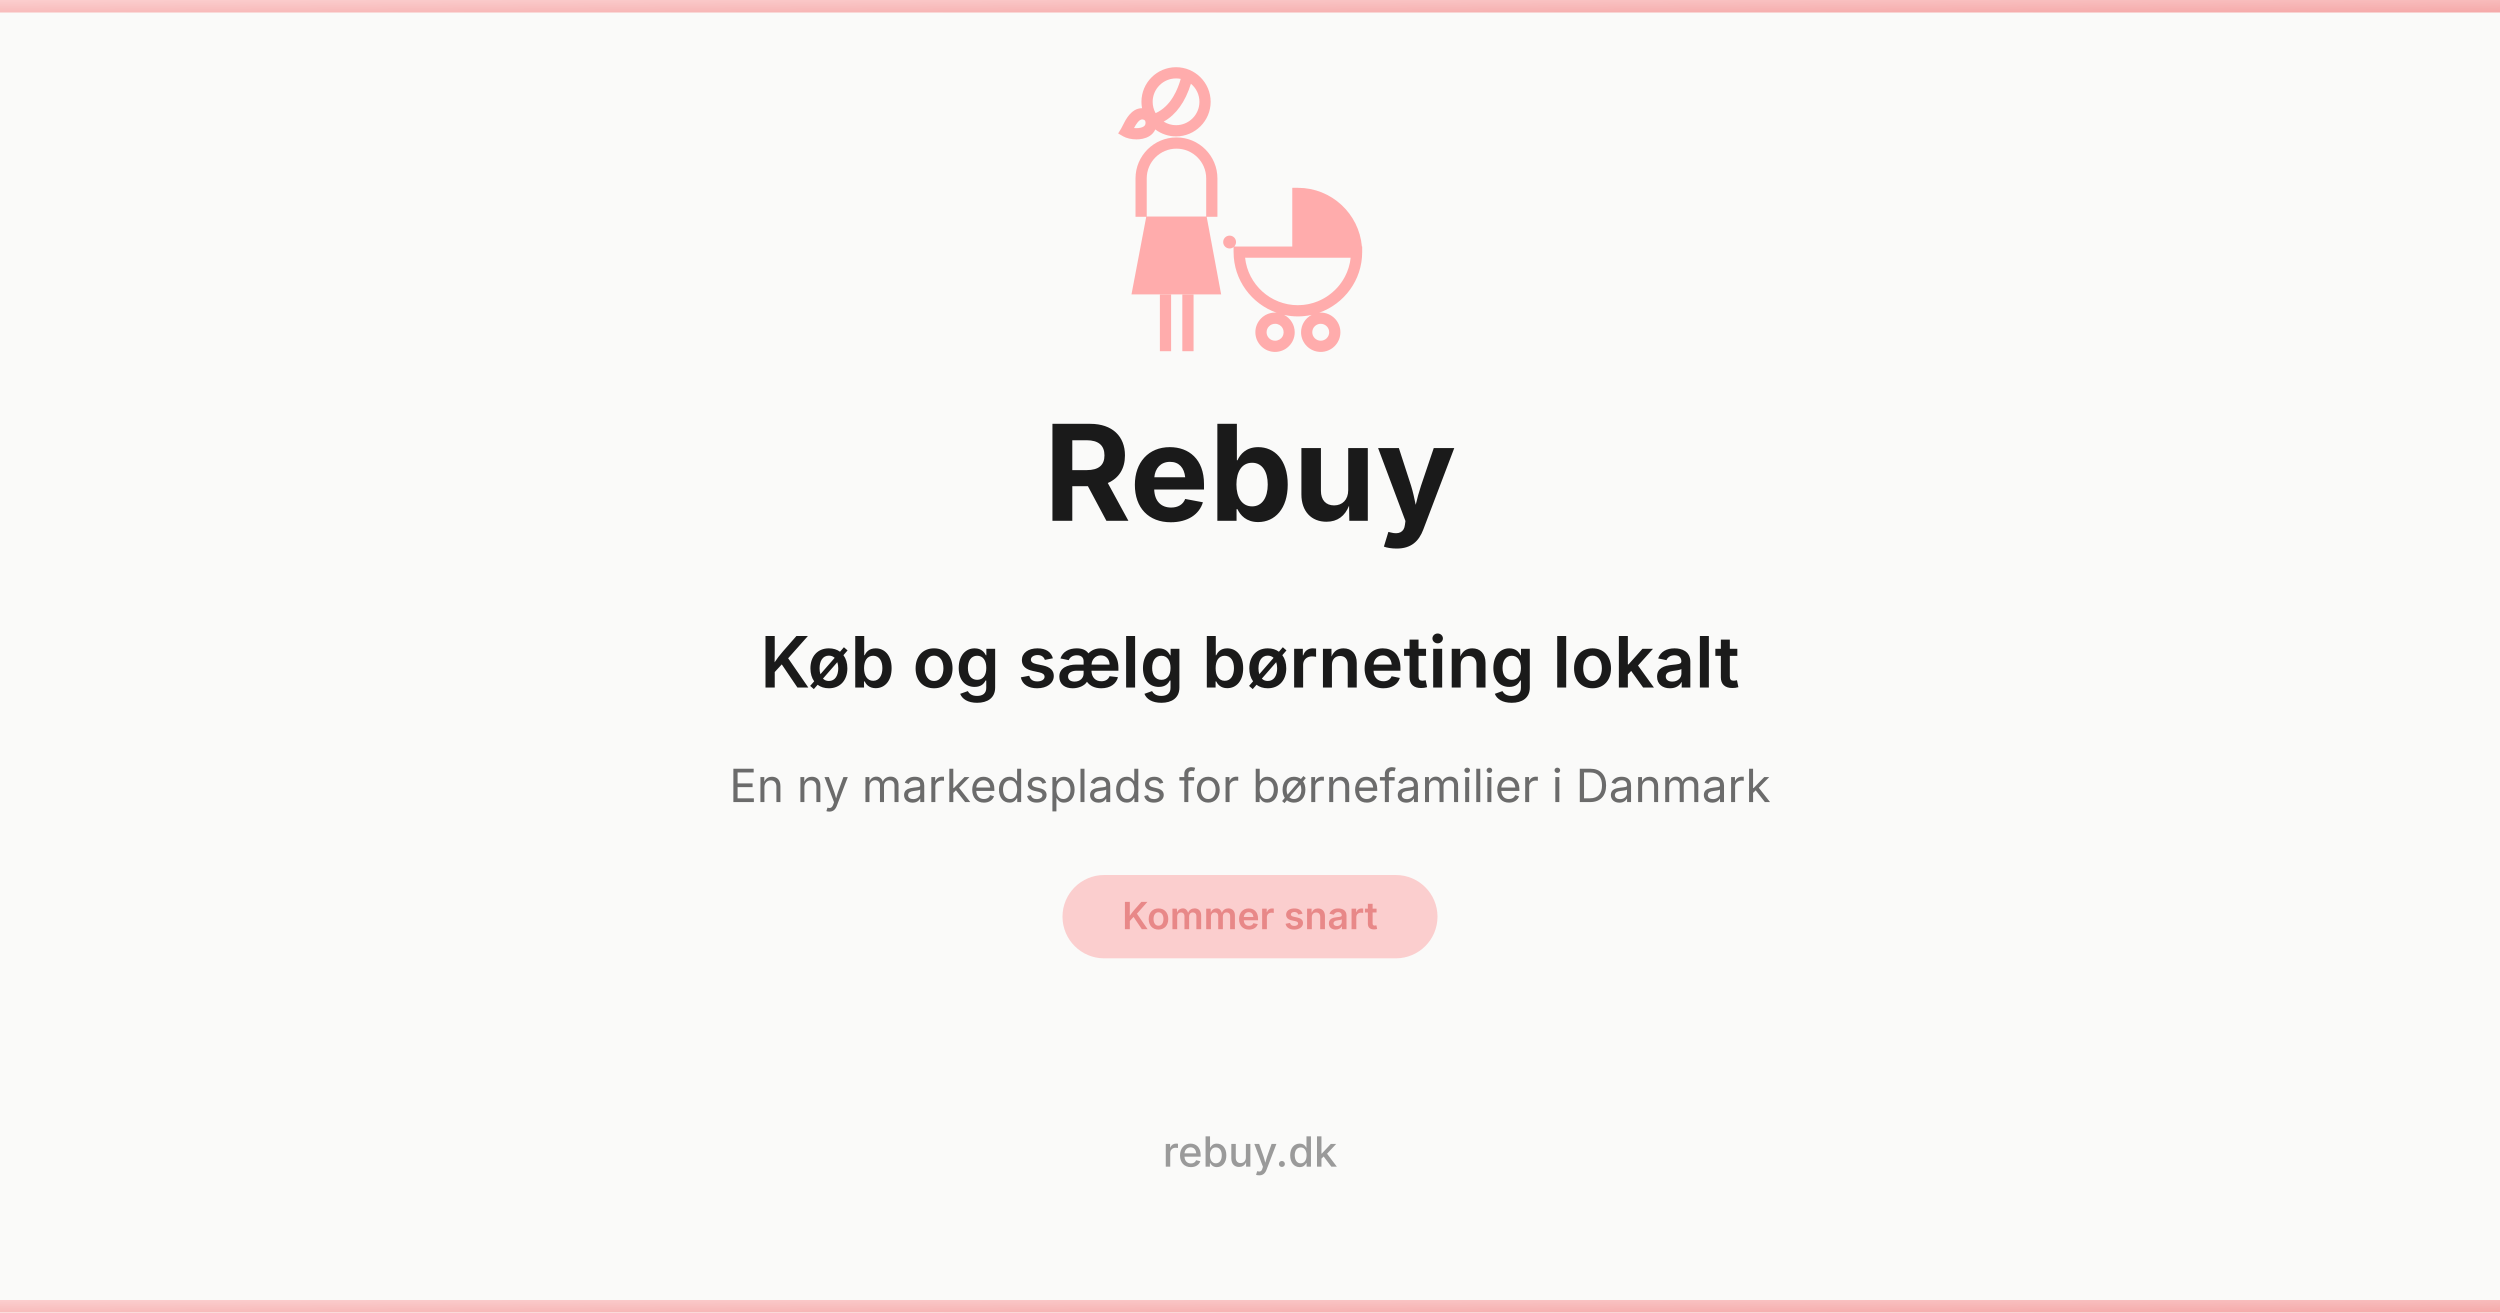
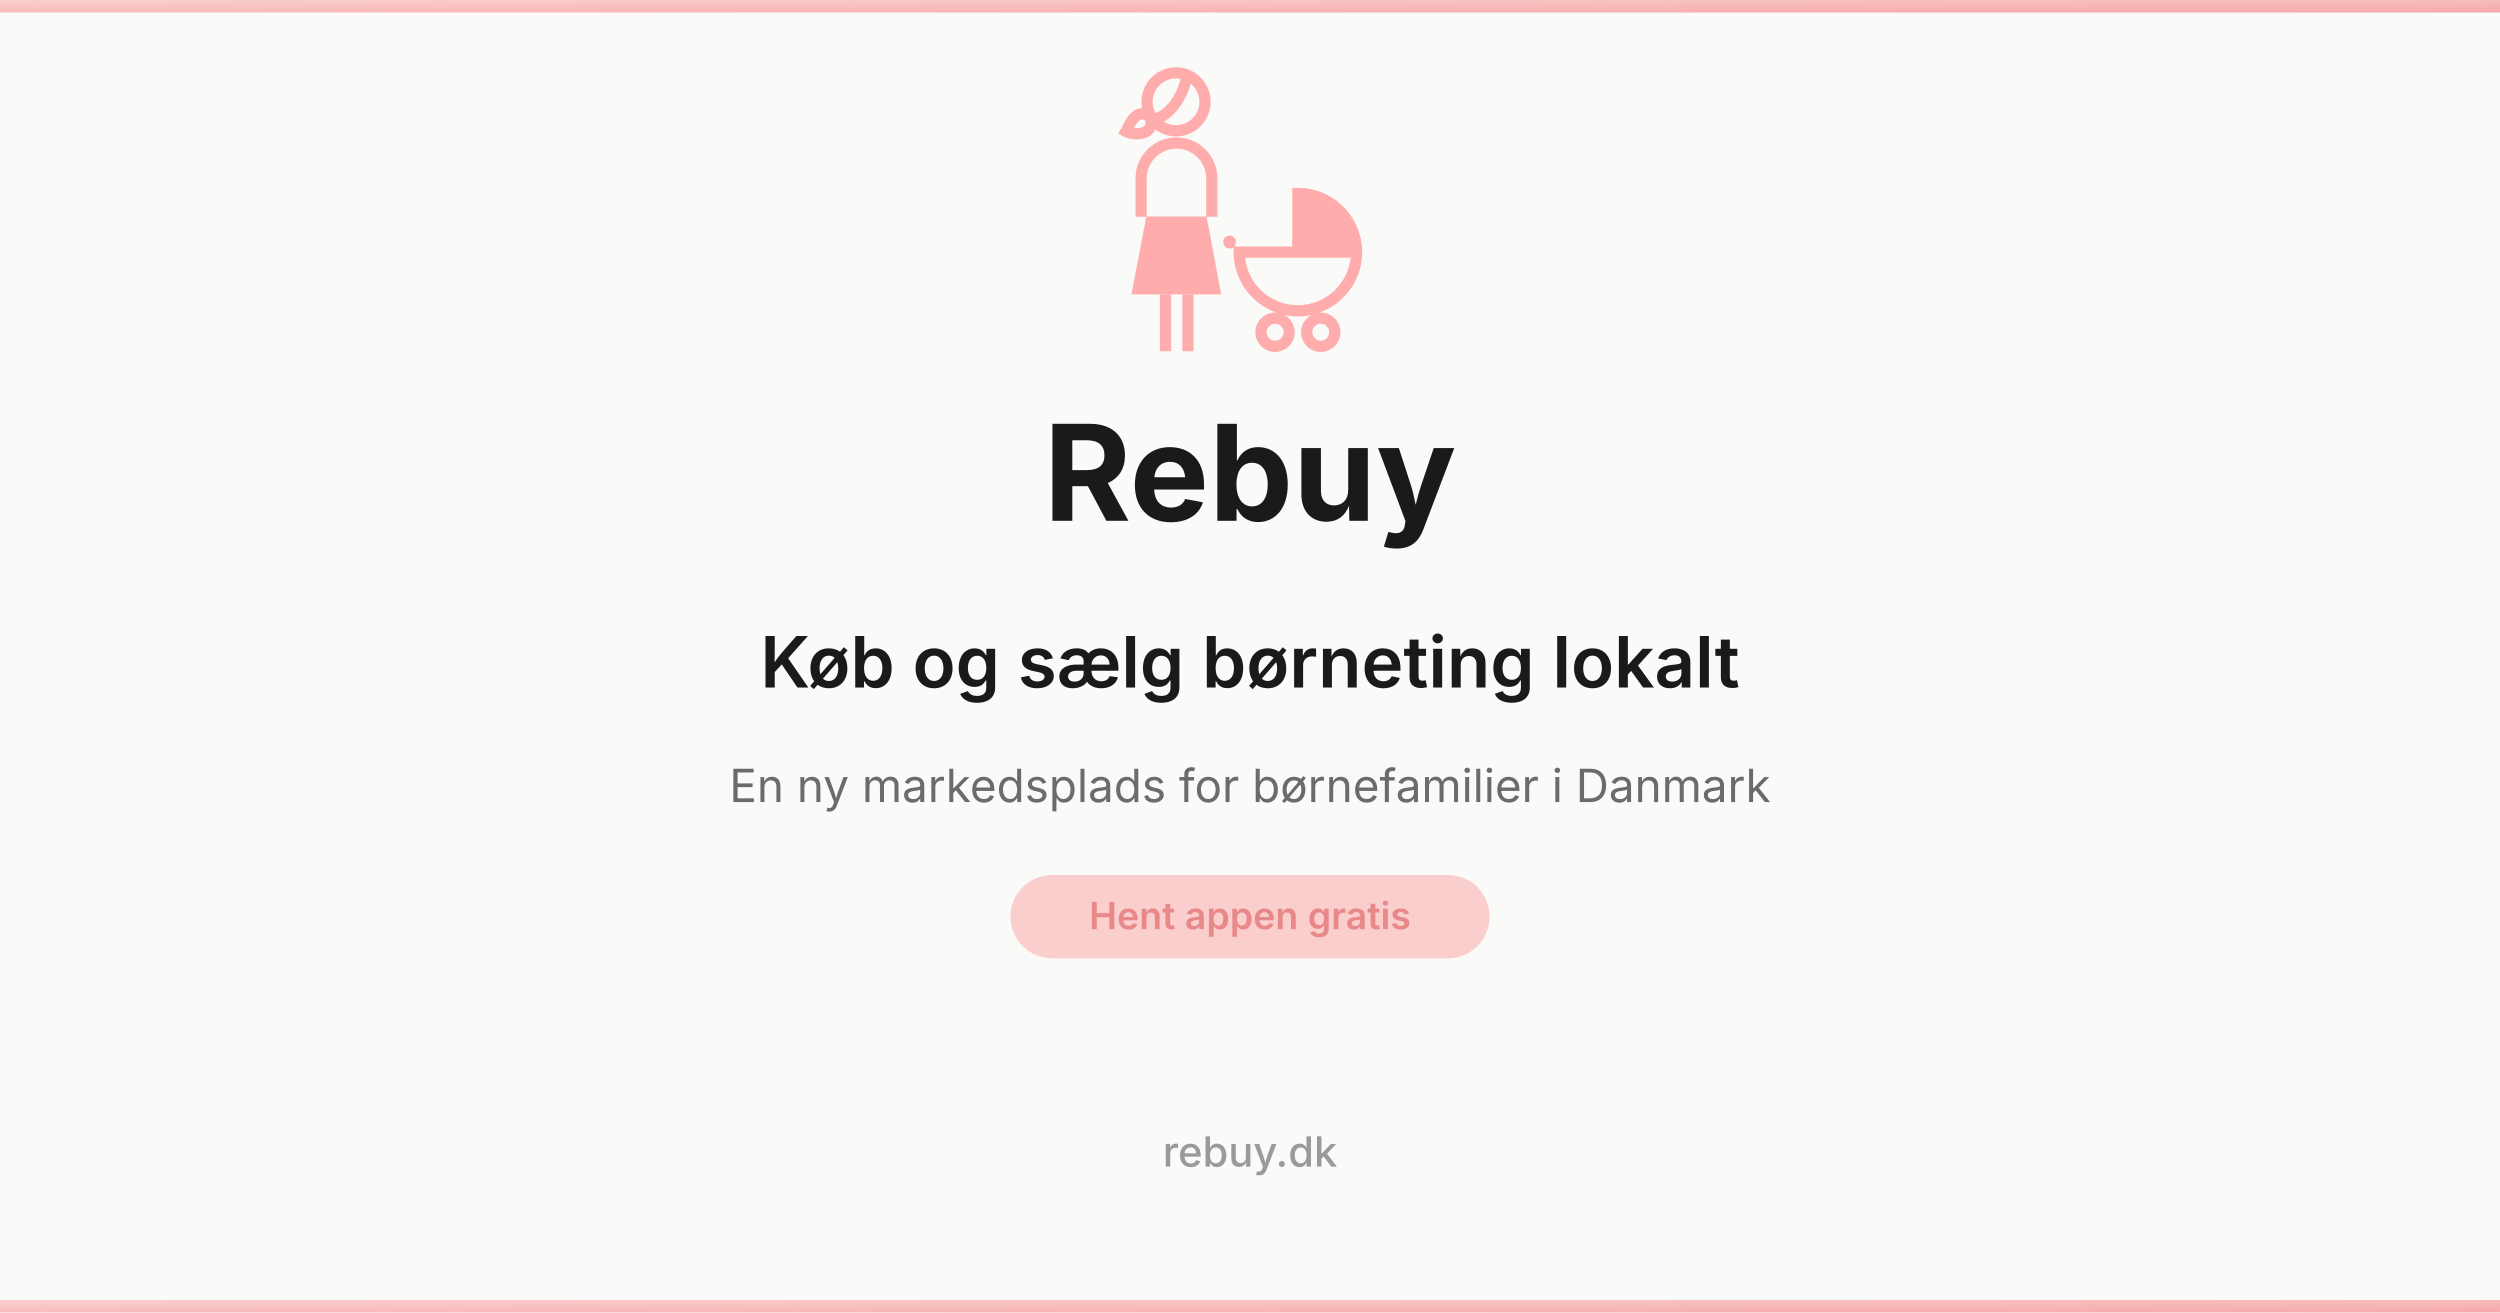
<svg xmlns="http://www.w3.org/2000/svg" width="1200" height="630">
  <defs>
    <linearGradient id="bg" x1="0%" y1="0%" x2="100%" y2="100%">
      <stop offset="0%" style="stop-color:#FBCECE" />
      <stop offset="100%" style="stop-color:#F5A9A9" />
    </linearGradient>
  </defs>
  <rect width="1200" height="630" fill="#FAFAF9" />
  <rect width="1200" height="6" fill="url(#bg)" />
  <g transform="translate(490, 30) scale(0.4)">
    <path fill="#FFACAC" d="M223.017 185.149h12.891V139.05c0-27.094-22.047-49.14-49.148-49.14-27.102 0-49.142 22.046-49.142 49.14v46.098h12.885l-17.724 93.1h107.592zm-36.257-81.77c19.673 0 35.676 16.009 35.676 35.672v45.77h-71.353v-45.77c0-19.667 16.003-35.672 35.677-35.672" />
    <path fill="#FFACAC" d="M138.738 92.274c4.234 0 10.385-.694 15.62-3.958a18.27 18.27 0 0 0 7.042-7.964 41.186 41.186 0 0 0 24.854 8.343c22.901 0 41.53-18.632 41.53-41.525.003-22.9-18.625-41.532-41.526-41.532-22.901 0-41.53 18.631-41.53 41.532 0 2.622.27 5.183.744 7.67h-.061c-12.906 0-19.742 13.881-23.417 21.34-.625 1.263-1.134 2.335-1.57 3.049l-3.648 5.897 6.004 3.47c3.978 2.301 9.94 3.678 15.958 3.678q-.004 0 0 0m47.52-17.051a27.901 27.901 0 0 1-14.832-4.279c14.842-8.278 25.797-23.488 32.682-45.418a28.036 28.036 0 0 1 10.21 21.64c0 15.473-12.587 28.057-28.06 28.057m0-56.117q2.889.003 5.62.57c-3.34 11.72-11.119 32.493-30.137 41.099a27.83 27.83 0 0 1-3.545-13.605c.004-15.473 12.588-28.064 28.062-28.064m-40.731 49.209c1.12.027 4.064.116 4.132 3.92 0 2.226-.707 3.572-2.435 4.654-1.95 1.216-5.04 1.92-8.486 1.92h-.004q-1.516-.004-2.896-.157c2.46-4.645 6.059-10.337 9.689-10.337" />
    <rect fill="#FFACAC" x="166.86" y="278.25" width="13.47" height="68.19" />
    <rect fill="#FFACAC" x="193.8" y="278.25" width="13.47" height="68.19" />
    <path fill="#FFACAC" d="M409.28 220.81c-3.422-39.397-36.544-70.432-76.82-70.432h-6.735v70.432H256.08a7.7 7.7 0 0 0 2.168-5.354 7.721 7.721 0 1 0-7.725 7.728c1.814 0 3.46-.65 4.778-1.694v6.055c0 33.599 21.63 62.178 51.669 72.74-.642-.05-1.267-.19-1.92-.19-13.02 0-23.614 10.589-23.614 23.6 0 13.024 10.597 23.617 23.615 23.617 13.021 0 23.611-10.596 23.611-23.617 0-9.064-5.204-16.867-12.724-20.818 5.327 1.172 10.842 1.827 16.522 1.827a76.84 76.84 0 0 0 16.525-1.827c-7.52 3.955-12.725 11.754-12.725 20.818 0 13.024 10.597 23.617 23.615 23.617 13.018 0 23.611-10.596 23.611-23.617 0-13.011-10.596-23.6-23.61-23.6-.66 0-1.281.136-1.923.19 30.034-10.562 51.665-39.141 51.665-72.74v-6.735zM305.048 333.844c-5.602-.006-10.14-4.548-10.142-10.15.011-5.595 4.547-10.126 10.142-10.132a10.142 10.142 0 1 1 0 20.281m64.974-10.148c-.004 5.6-4.541 10.141-10.142 10.149-5.603-.006-10.143-4.547-10.146-10.15.01-5.596 4.549-10.128 10.146-10.132 5.597 0 10.136 4.535 10.142 10.133M269.12 234.279h126.676a61.467 61.467 0 0 1-.919 5.99c-.109.536-.273 1.051-.396 1.584-.341 1.458-.683 2.92-1.12 4.34-.229.735-.512 1.441-.768 2.172-.407 1.172-.806 2.357-1.288 3.5-.32.78-.693 1.527-1.048 2.285-.488 1.055-.97 2.114-1.51 3.142-.413.758-.86 1.499-1.294 2.243-.567.97-1.134 1.937-1.752 2.872-.488.741-1.004 1.445-1.52 2.165a71.713 71.713 0 0 1-1.973 2.643c-.557.694-1.14 1.363-1.725 2.043a66.425 66.425 0 0 1-2.196 2.407q-.928.967-1.902 1.885a64.885 64.885 0 0 1-7.096 5.857c-.728.515-1.455 1.034-2.206 1.52q-1.387.894-2.821 1.714c-.768.45-1.533.898-2.326 1.307a61.36 61.36 0 0 1-3.018 1.452c-.8.372-1.592.744-2.411 1.086-1.066.43-2.162.812-3.248 1.192-.816.28-1.612.584-2.445.83-1.158.348-2.35.628-3.538.908-.803.191-1.585.42-2.39.584-1.333.263-2.695.437-4.047.621-.697.086-1.377.215-2.077.287a63.015 63.015 0 0 1-6.3.328c-32.843.003-59.968-24.99-63.342-56.957" />
  </g>
  <text x="600" y="250" text-anchor="middle" font-family="'Instrument Sans', -apple-system, BlinkMacSystemFont, sans-serif" font-size="64" font-weight="700" fill="#1A1A1A">Rebuy</text>
  <text x="600" y="330" text-anchor="middle" font-family="'Instrument Sans', -apple-system, BlinkMacSystemFont, sans-serif" font-size="34" font-weight="600" fill="#1A1A1A">Køb og sælg børneting lokalt</text>
  <text x="600" y="385" text-anchor="middle" font-family="'Instrument Sans', -apple-system, BlinkMacSystemFont, sans-serif" font-size="22" fill="#6B6B6B">En ny markedsplads for børnefamilier i Danmark</text>
-   <rect x="510" y="420" width="180" height="40" rx="20" fill="#FBCECE" />
-   <text x="600" y="446" text-anchor="middle" font-family="'Instrument Sans', -apple-system, BlinkMacSystemFont, sans-serif" font-size="18" font-weight="600" fill="#E88888">Kommer snart</text>
+   <rect x="485" y="420" width="230" height="40" rx="20" fill="#FBCECE" />
+   <text x="600" y="446" text-anchor="middle" font-family="'Instrument Sans', -apple-system, BlinkMacSystemFont, sans-serif" font-size="18" font-weight="600" fill="#E88888">Hent appen gratis</text>
  <text x="600" y="560" text-anchor="middle" font-family="'Instrument Sans', -apple-system, BlinkMacSystemFont, sans-serif" font-size="20" font-weight="500" fill="#9A9A9A">rebuy.dk</text>
  <rect y="624" width="1200" height="6" fill="url(#bg)" />
</svg>
